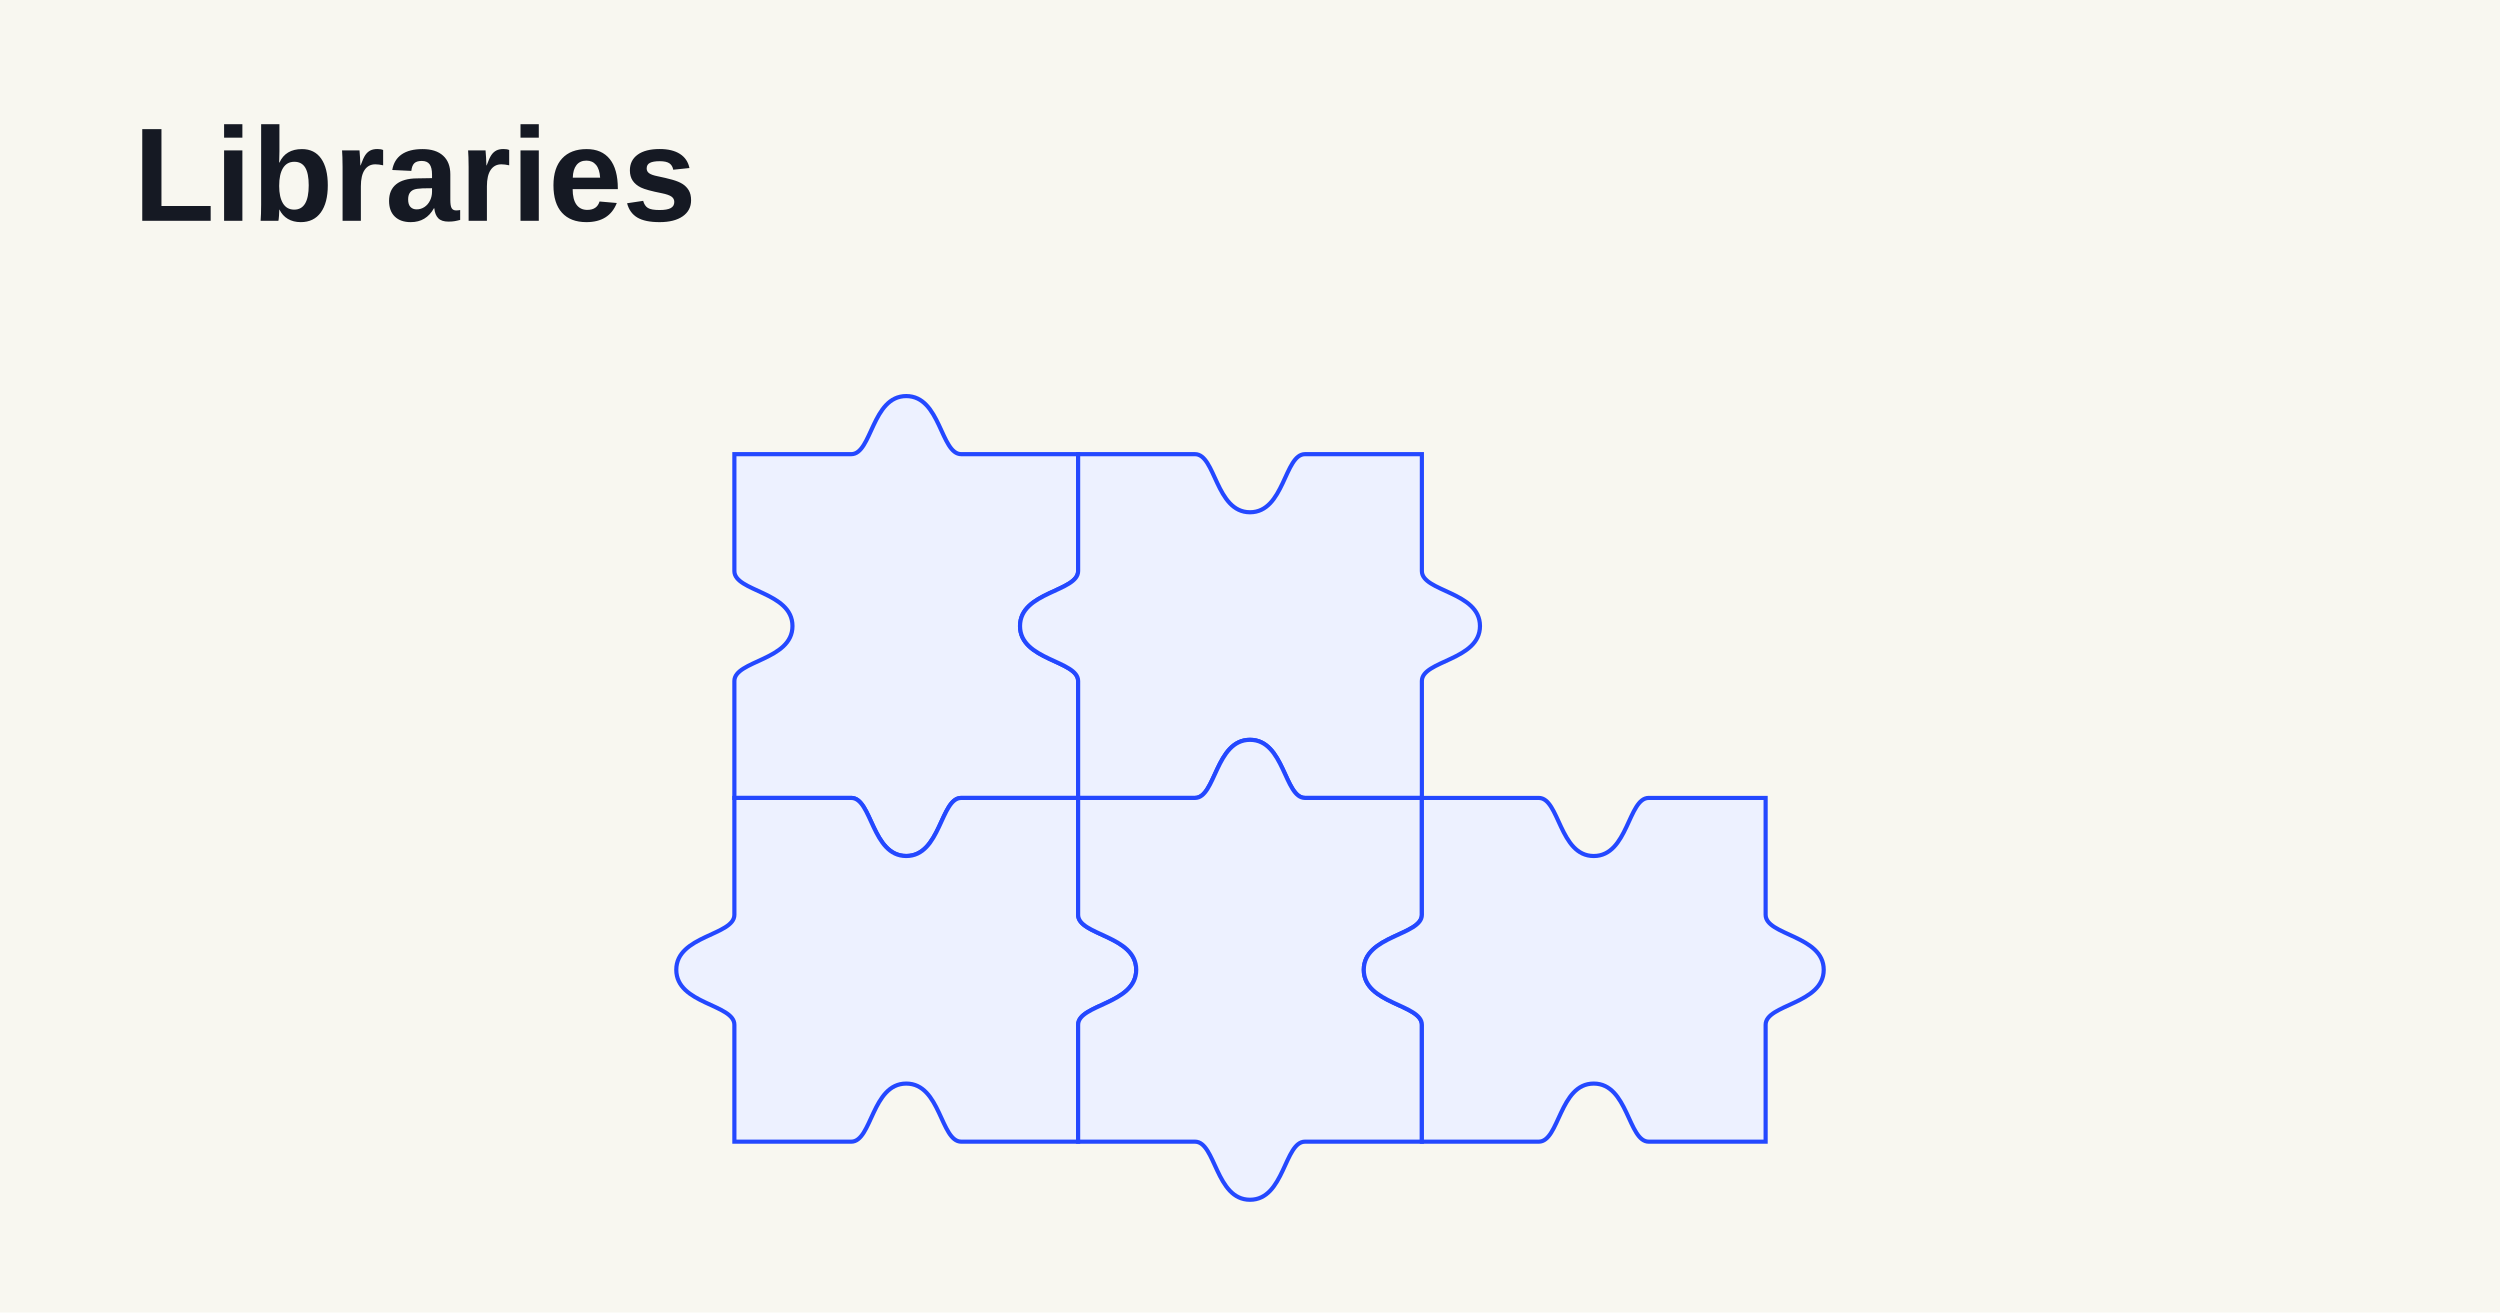
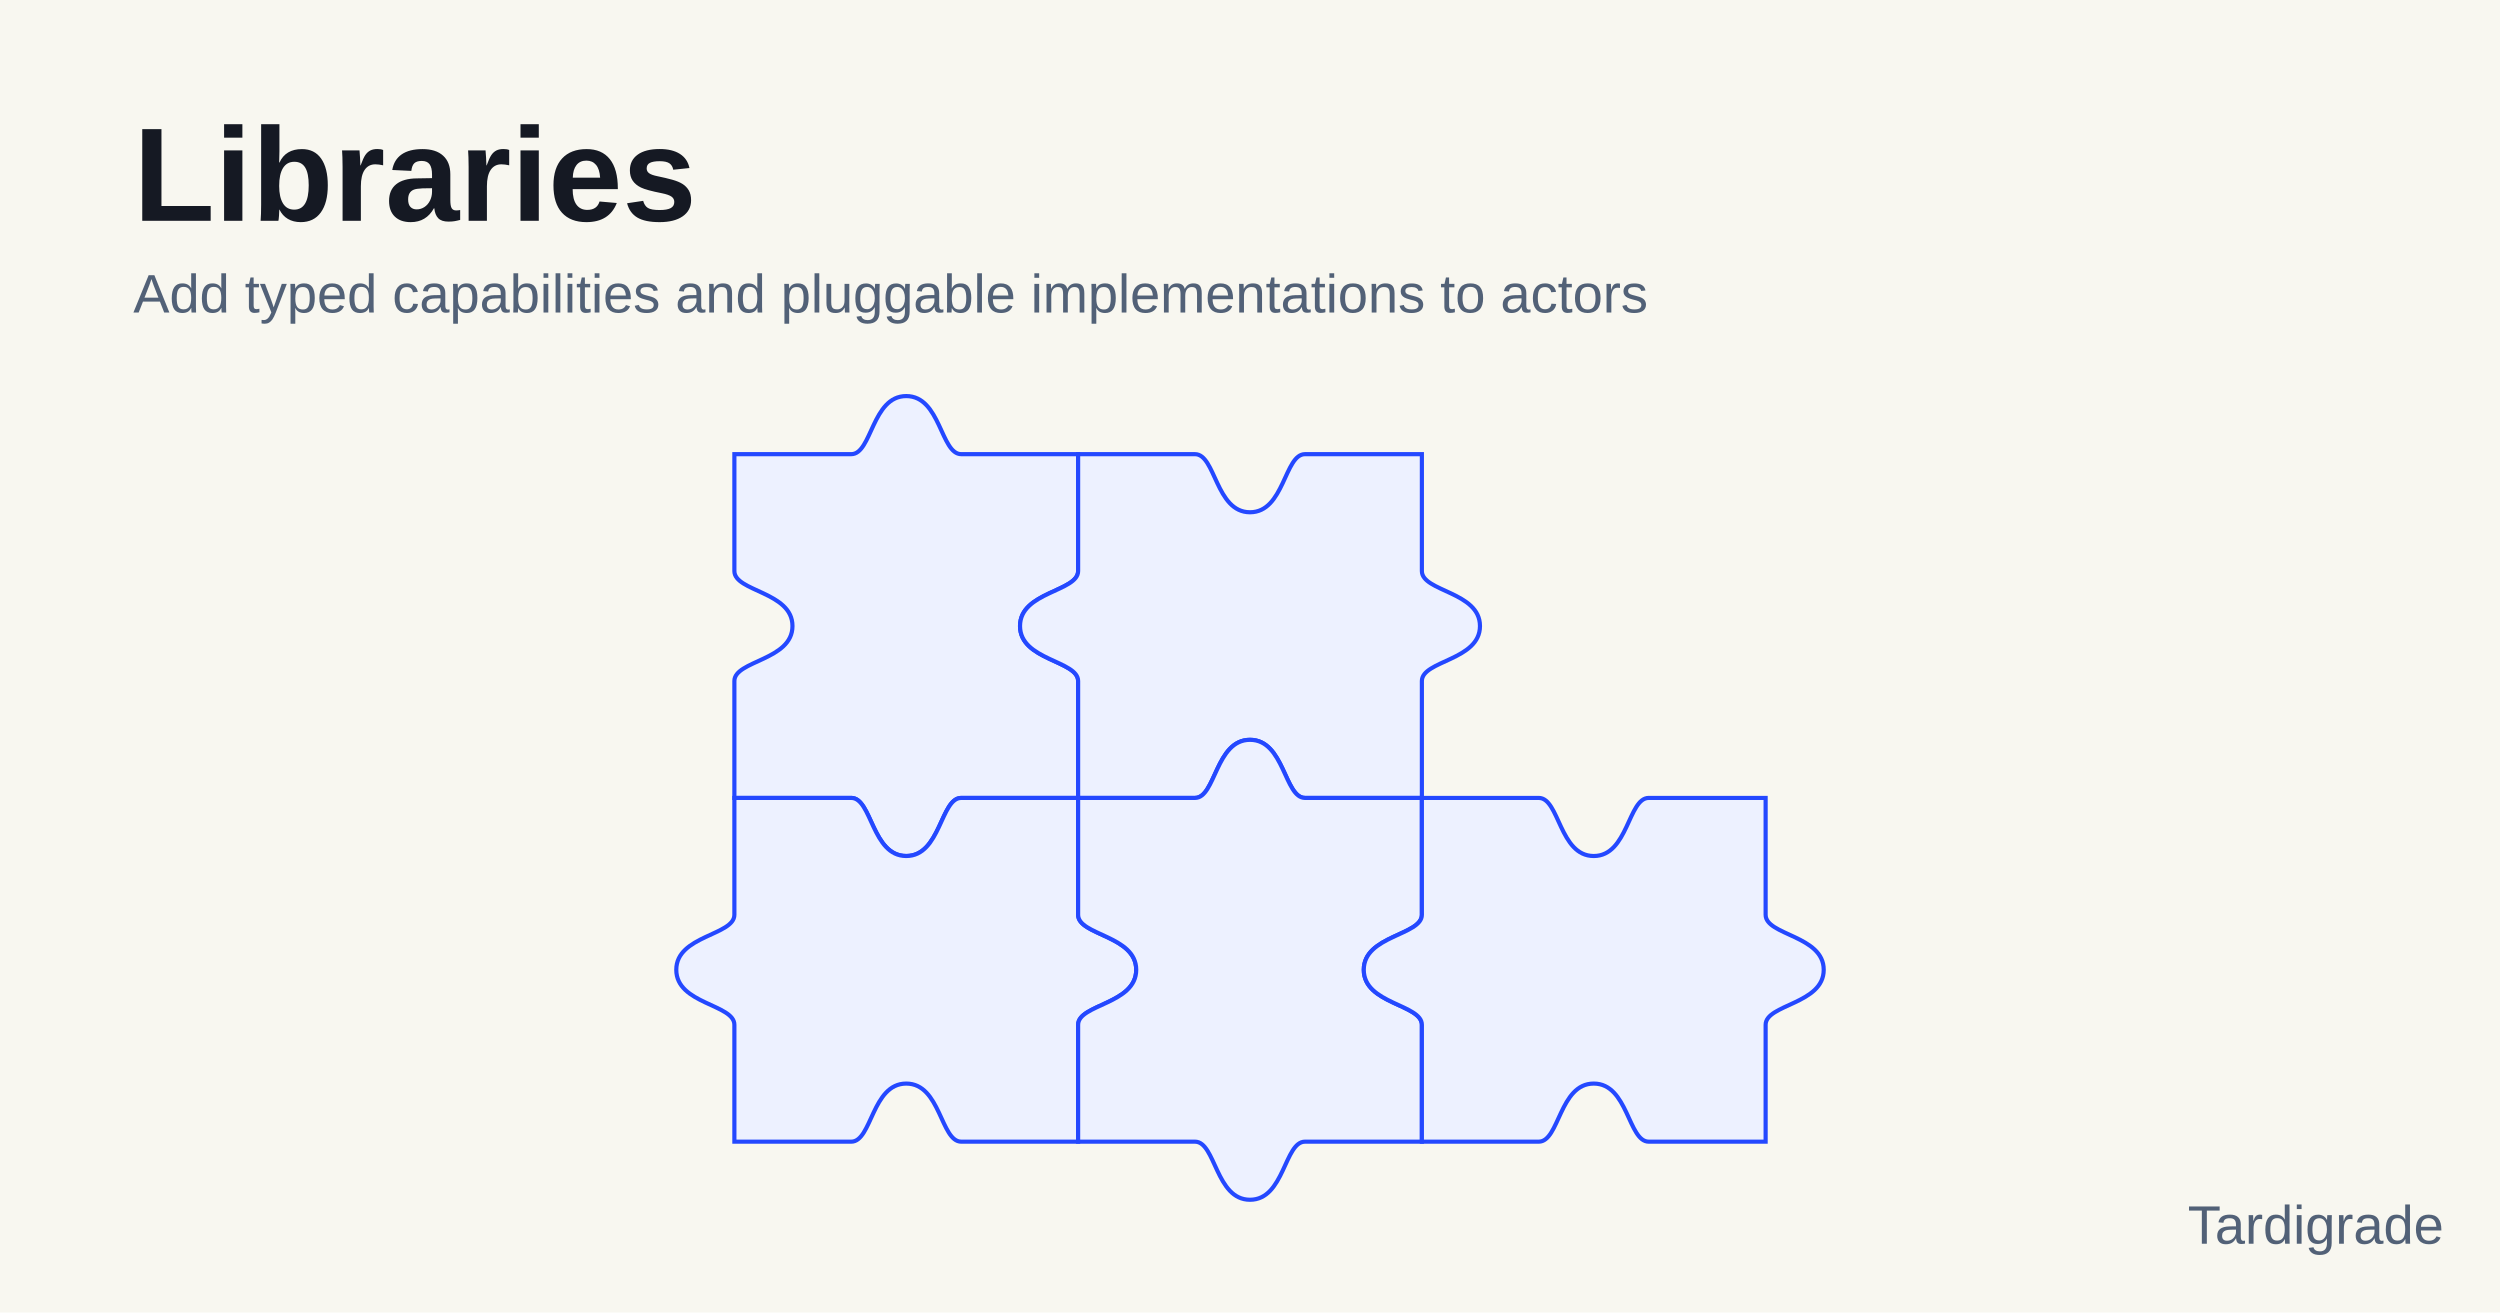
<svg xmlns="http://www.w3.org/2000/svg" width="1200" height="630" viewBox="0 0 1200 630">
  <rect width="1200" height="630" fill="#f8f7f0" />
  <style>
    .piece { fill: #edf1ff; stroke: #2448ff; stroke-width: 2; vector-effect: non-scaling-stroke; }
  </style>
  <text x="64" y="106" fill="#151923" font-family="Arial, sans-serif" font-size="64" font-weight="600">Libraries</text>
+   <text x="64" y="150" fill="#526177" font-family="Arial, sans-serif" font-size="26">Add typed capabilities and pluggable implementations to actors</text>
  <g transform="translate(352.5 218) scale(1.65)">
    <path class="piece" d="M 0 0 L 34.0 0.0 C 40.0 0.0 40.0 -16.9 50.0 -16.9 C 60.0 -16.9 60.0 0.0 66.0 0.0 L 100.0 0.0 L 100.0 34.0 C 100.0 40.0 83.1 40.0 83.1 50.0 C 83.1 60.0 100.0 60.0 100.0 66.0 L 100.0 100.0 L 66.0 100.0 C 60.0 100.0 60.0 116.9 50.0 116.9 C 40.0 116.9 40.0 100.0 34.0 100.0 L 0.0 100.0 L 0.0 66.0 C 0.0 60.0 16.9 60.0 16.9 50.0 C 16.9 40.0 0.0 40.0 0.0 34.0 L 0.0 0.0 Z" />
    <path class="piece" d="M 100 0 L 134.0 0.0 C 140.0 0.0 140.0 16.9 150.0 16.9 C 160.0 16.9 160.0 0.0 166.0 0.0 L 200.0 0.0 L 200.0 34.0 C 200.0 40.0 216.9 40.0 216.9 50.0 C 216.9 60.0 200.0 60.0 200.0 66.0 L 200.0 100.0 L 166.0 100.0 C 160.0 100.0 160.0 83.1 150.0 83.1 C 140.0 83.1 140.0 100.0 134.0 100.0 L 100.0 100.0 L 100.0 66.0 C 100.0 60.0 83.1 60.0 83.1 50.0 C 83.1 40.0 100.0 40.0 100.0 34.0 L 100.0 0.0 Z" />
    <path class="piece" d="M 0 100 L 34.0 100.0 C 40.0 100.0 40.0 116.9 50.0 116.9 C 60.0 116.9 60.0 100.0 66.0 100.0 L 100.0 100.0 L 100.0 134.0 C 100.0 140.0 116.9 140.0 116.9 150.0 C 116.9 160.0 100.0 160.0 100.0 166.0 L 100.0 200.0 L 66.0 200.0 C 60.0 200.0 60.0 183.1 50.0 183.1 C 40.0 183.1 40.0 200.0 34.0 200.0 L 0.0 200.0 L 0.0 166.0 C 0.0 160.0 -16.9 160.0 -16.9 150.0 C -16.9 140.0 0.0 140.0 0.0 134.0 L 0.0 100.0 Z" />
    <path class="piece" d="M 100 100 L 134.0 100.0 C 140.0 100.0 140.0 83.1 150.0 83.1 C 160.0 83.1 160.0 100.0 166.0 100.0 L 200.0 100.0 L 200.0 134.0 C 200.0 140.0 183.1 140.0 183.1 150.0 C 183.1 160.0 200.0 160.0 200.0 166.0 L 200.0 200.0 L 166.0 200.0 C 160.0 200.0 160.0 216.9 150.0 216.9 C 140.0 216.9 140.0 200.0 134.0 200.0 L 100.0 200.0 L 100.0 166.0 C 100.0 160.0 116.9 160.0 116.9 150.0 C 116.9 140.0 100.0 140.0 100.0 134.0 L 100.0 100.0 Z" />
    <path class="piece" d="M 200 100 L 234.0 100.0 C 240.0 100.0 240.0 116.9 250.0 116.9 C 260.0 116.9 260.0 100.0 266.0 100.0 L 300.0 100.0 L 300.0 134.0 C 300.0 140.0 316.9 140.0 316.9 150.0 C 316.9 160.0 300.0 160.0 300.0 166.0 L 300.0 200.0 L 266.0 200.0 C 260.0 200.0 260.0 183.1 250.0 183.1 C 240.0 183.1 240.0 200.0 234.0 200.0 L 200.0 200.0 L 200.0 166.0 C 200.0 160.0 183.1 160.0 183.1 150.0 C 183.1 140.0 200.0 140.0 200.0 134.0 L 200.0 100.0 Z" />
  </g>
+   <text x="1173" y="597" text-anchor="end" fill="#526177" font-family="Arial, sans-serif" font-size="26">Tardigrade</text>
</svg>
